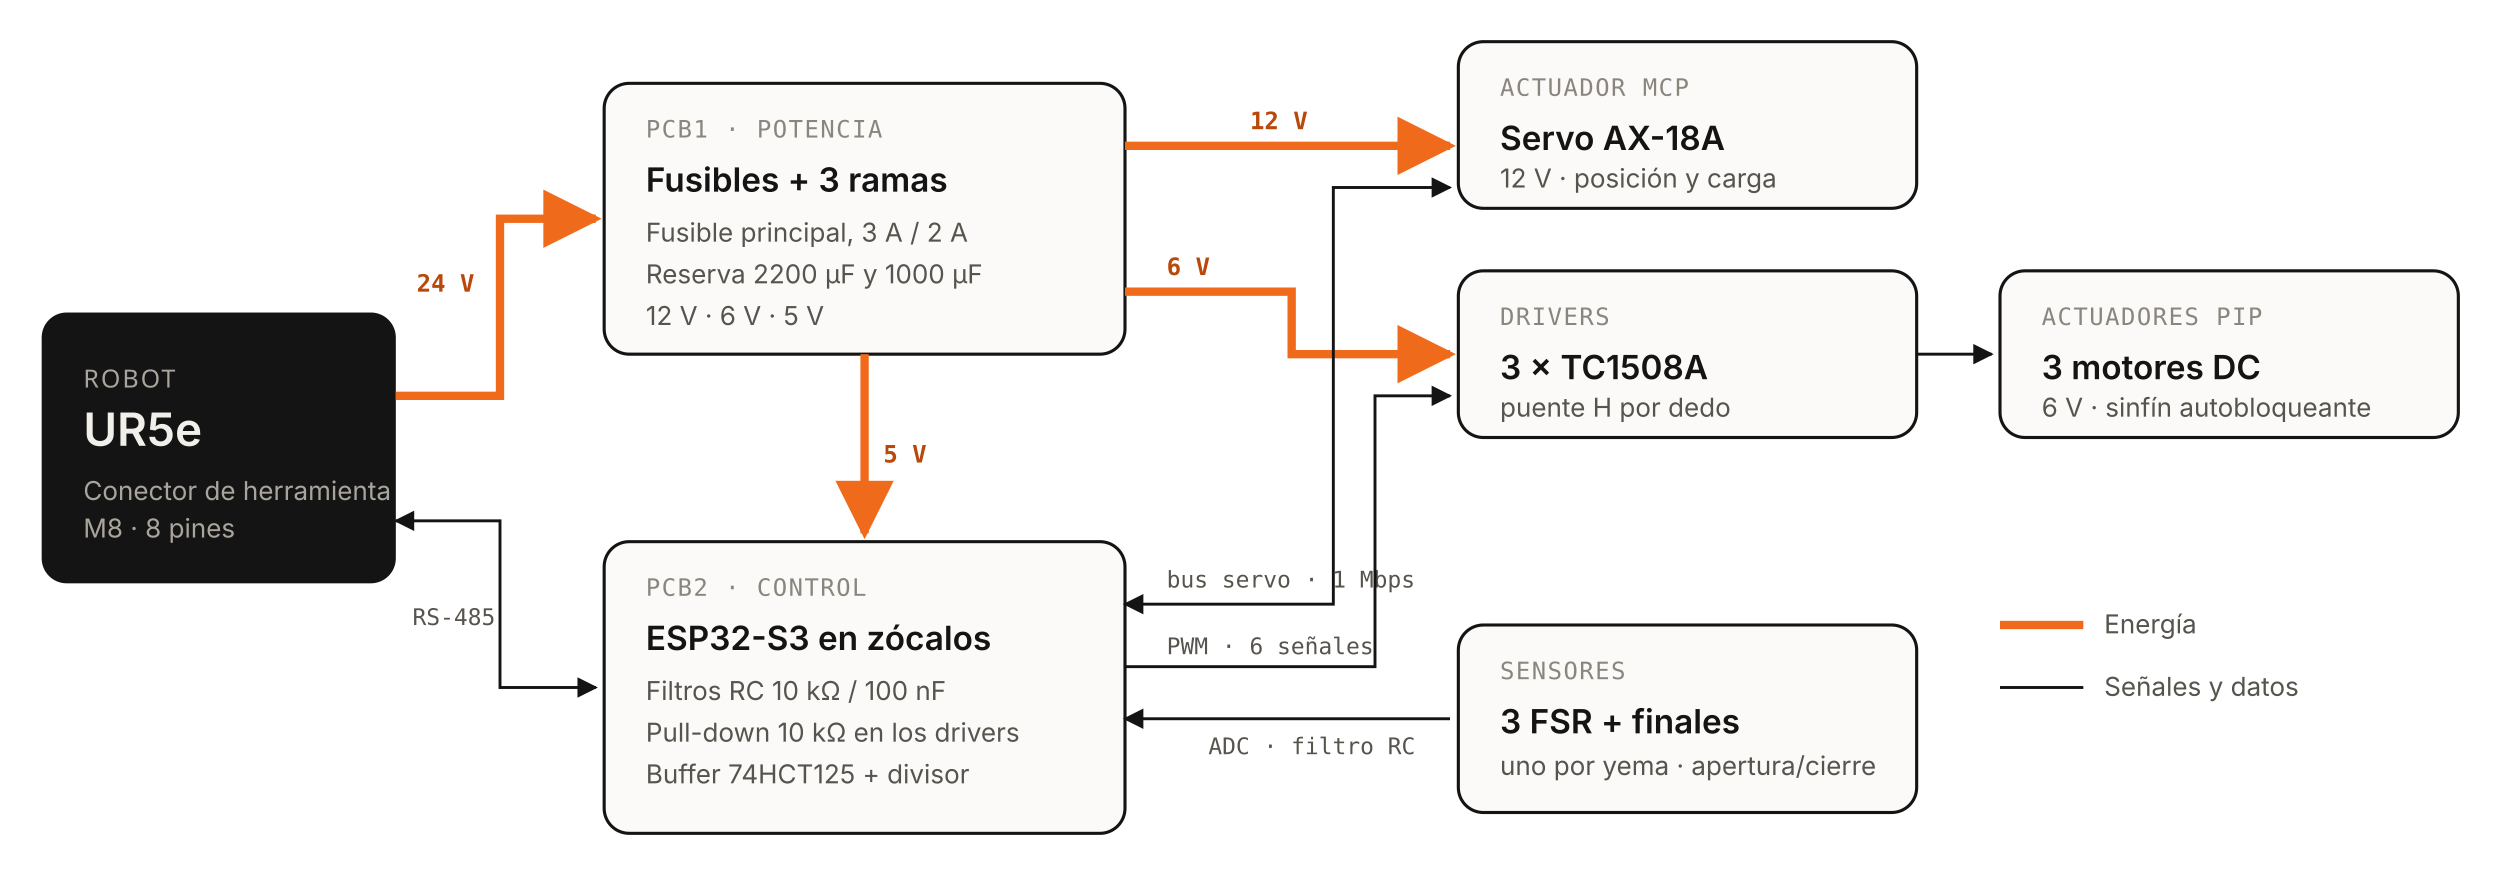
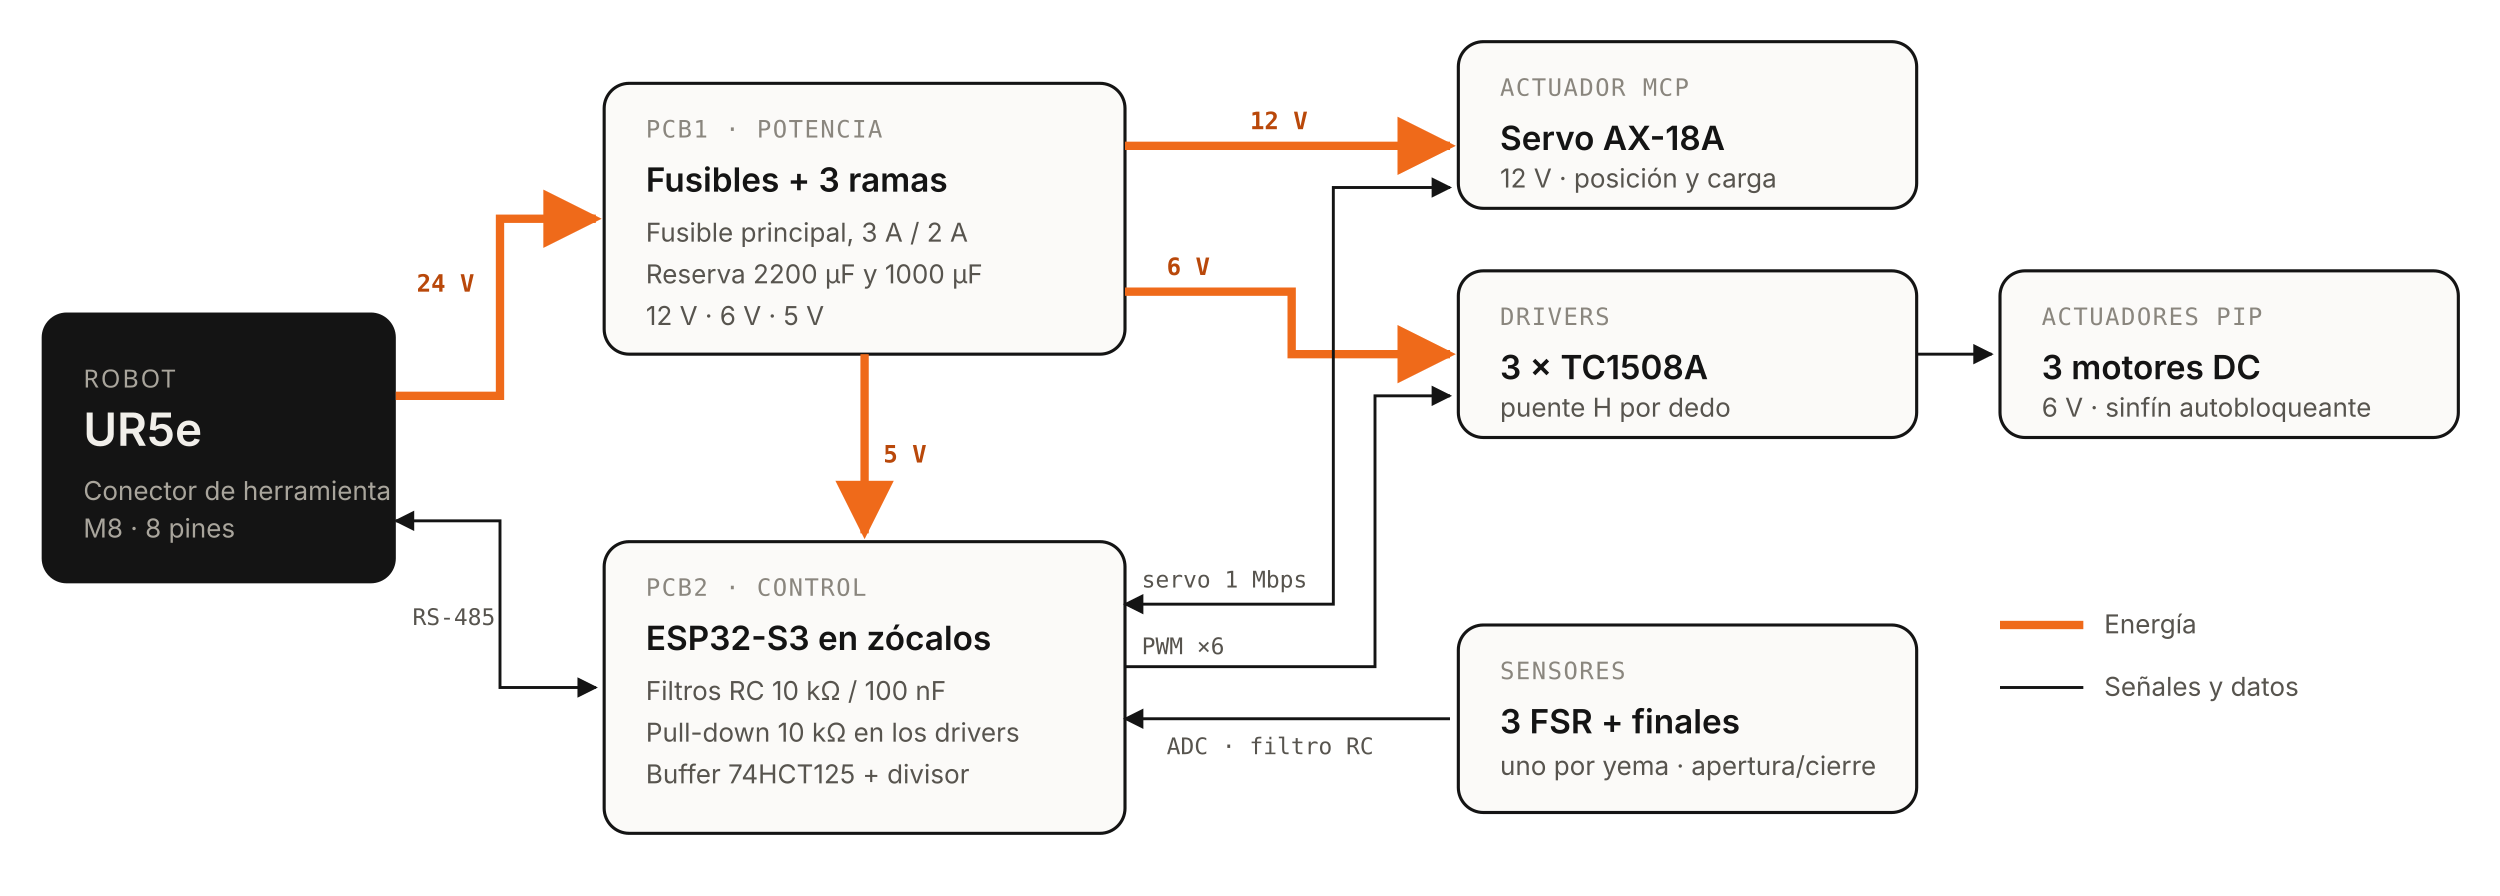
<svg xmlns="http://www.w3.org/2000/svg" viewBox="0 0 1200 430" width="1200" height="430" font-family="Inter, system-ui, sans-serif">
  <defs>
    <marker id="a" viewBox="0 0 10 10" refX="9" refY="5" markerWidth="7" markerHeight="7" orient="auto">
      <path d="M0 0 10 5 0 10z" fill="#141414" />
    </marker>
    <marker id="o" viewBox="0 0 10 10" refX="9" refY="5" markerWidth="7" markerHeight="7" orient="auto">
      <path d="M0 0 10 5 0 10z" fill="#ef6a1a" />
    </marker>
    <marker id="o2" viewBox="0 0 10 10" refX="1" refY="5" markerWidth="7" markerHeight="7" orient="auto">
      <path d="M10 0 0 5 10 10z" fill="#141414" />
    </marker>
    <style>
      .bx{fill:#fbfaf8;stroke:#141414;stroke-width:1.5}
      .hb{fill:#141414}
      .t{font-size:16px;font-weight:600;fill:#141414}
      .s{font-size:12.5px;fill:#57544e}
      .m{font-family:"JetBrains Mono",monospace;font-size:11.5px;fill:#8a867e;letter-spacing:.06em}
      .pw{stroke:#ef6a1a;stroke-width:4;fill:none}
      .sg{stroke:#141414;stroke-width:1.4;fill:none}
      .lb{font-family:"JetBrains Mono",monospace;font-size:11.5px;fill:#b9480a;font-weight:600}
      .ls{font-family:"JetBrains Mono",monospace;font-size:11px;fill:#57544e}
    </style>
  </defs>
  <rect class="hb" x="20" y="150" width="170" height="130" rx="12" />
  <text x="40" y="186" font-size="12" font-family="JetBrains Mono" fill="#a9a59c" letter-spacing=".08em">ROBOT</text>
  <text x="40" y="214" font-size="22" font-weight="600" fill="#f1efea">UR5e</text>
  <text x="40" y="240" font-size="12.5" fill="#a9a59c">Conector de herramienta</text>
  <text x="40" y="258" font-size="12.5" fill="#a9a59c">M8 · 8 pines</text>
  <rect class="bx" x="290" y="40" width="250" height="130" rx="12" />
  <text class="m" x="310" y="66">PCB1 · POTENCIA</text>
  <text class="t" x="310" y="92">Fusibles + 3 ramas</text>
  <text class="s" x="310" y="116">Fusible principal, 3 A / 2 A</text>
  <text class="s" x="310" y="136">Reserva 2200 µF y 1000 µF</text>
  <text class="s" x="310" y="156">12 V · 6 V · 5 V</text>
  <rect class="bx" x="290" y="260" width="250" height="140" rx="12" />
  <text class="m" x="310" y="286">PCB2 · CONTROL</text>
  <text class="t" x="310" y="312">ESP32-S3 en zócalos</text>
  <text class="s" x="310" y="336">Filtros RC 10 kΩ / 100 nF</text>
  <text class="s" x="310" y="356">Pull-down 10 kΩ en los drivers</text>
  <text class="s" x="310" y="376">Buffer 74HCT125 + divisor</text>
  <rect class="bx" x="700" y="20" width="220" height="80" rx="12" />
  <text class="m" x="720" y="46">ACTUADOR MCP</text>
  <text class="t" x="720" y="72">Servo AX-18A</text>
  <text class="s" x="720" y="90">12 V · posición y carga</text>
  <rect class="bx" x="700" y="130" width="220" height="80" rx="12" />
  <text class="m" x="720" y="156">DRIVERS</text>
  <text class="t" x="720" y="182">3 × TC1508A</text>
  <text class="s" x="720" y="200">puente H por dedo</text>
  <rect class="bx" x="960" y="130" width="220" height="80" rx="12" />
  <text class="m" x="980" y="156">ACTUADORES PIP</text>
  <text class="t" x="980" y="182">3 motores DC</text>
  <text class="s" x="980" y="200">6 V · sinfín autobloqueante</text>
  <rect class="bx" x="700" y="300" width="220" height="90" rx="12" />
  <text class="m" x="720" y="326">SENSORES</text>
  <text class="t" x="720" y="352">3 FSR + finales</text>
  <text class="s" x="720" y="372">uno por yema · apertura/cierre</text>
  <path class="pw" d="M190 190 H240 V105 H286" marker-end="url(#o)" />
  <text class="lb" x="200" y="140">24 V</text>
  <path class="pw" d="M540 70 H696" marker-end="url(#o)" />
  <text class="lb" x="600" y="62">12 V</text>
  <path class="pw" d="M540 140 H620 V170 H696" marker-end="url(#o)" />
  <text class="lb" x="560" y="132">6 V</text>
  <path class="pw" d="M415 170 V256" marker-end="url(#o)" />
  <text class="lb" x="424" y="222">5 V</text>
  <path class="sg" d="M190 250 H240 V330 H286" marker-end="url(#a)" marker-start="url(#o2)" />
  <text class="ls" x="198" y="300">RS-485</text>
  <path class="sg" d="M540 290 H640 V90 H696" marker-end="url(#a)" marker-start="url(#o2)" />
-   <text class="ls" x="560" y="282">bus servo · 1 Mbps</text>
+   <text class="ls" x="548" y="282">servo 1 Mbps</text>
  <path class="sg" d="M540 320 H660 V190 H696" marker-end="url(#a)" />
-   <text class="ls" x="560" y="314">PWM · 6 señales</text>
+   <text class="ls" x="548" y="314">PWM ×6</text>
  <path class="sg" d="M920 170 H956" marker-end="url(#a)" />
  <path class="sg" d="M696 345 H540" marker-end="url(#a)" />
-   <text class="ls" x="580" y="362">ADC · filtro RC</text>
+   <text class="ls" x="560" y="362">ADC · filtro RC</text>
  <path class="pw" d="M960 300 H1000" />
  <text class="s" x="1010" y="304">Energía</text>
  <path class="sg" d="M960 330 H1000" />
  <text class="s" x="1010" y="334">Señales y datos</text>
</svg>
